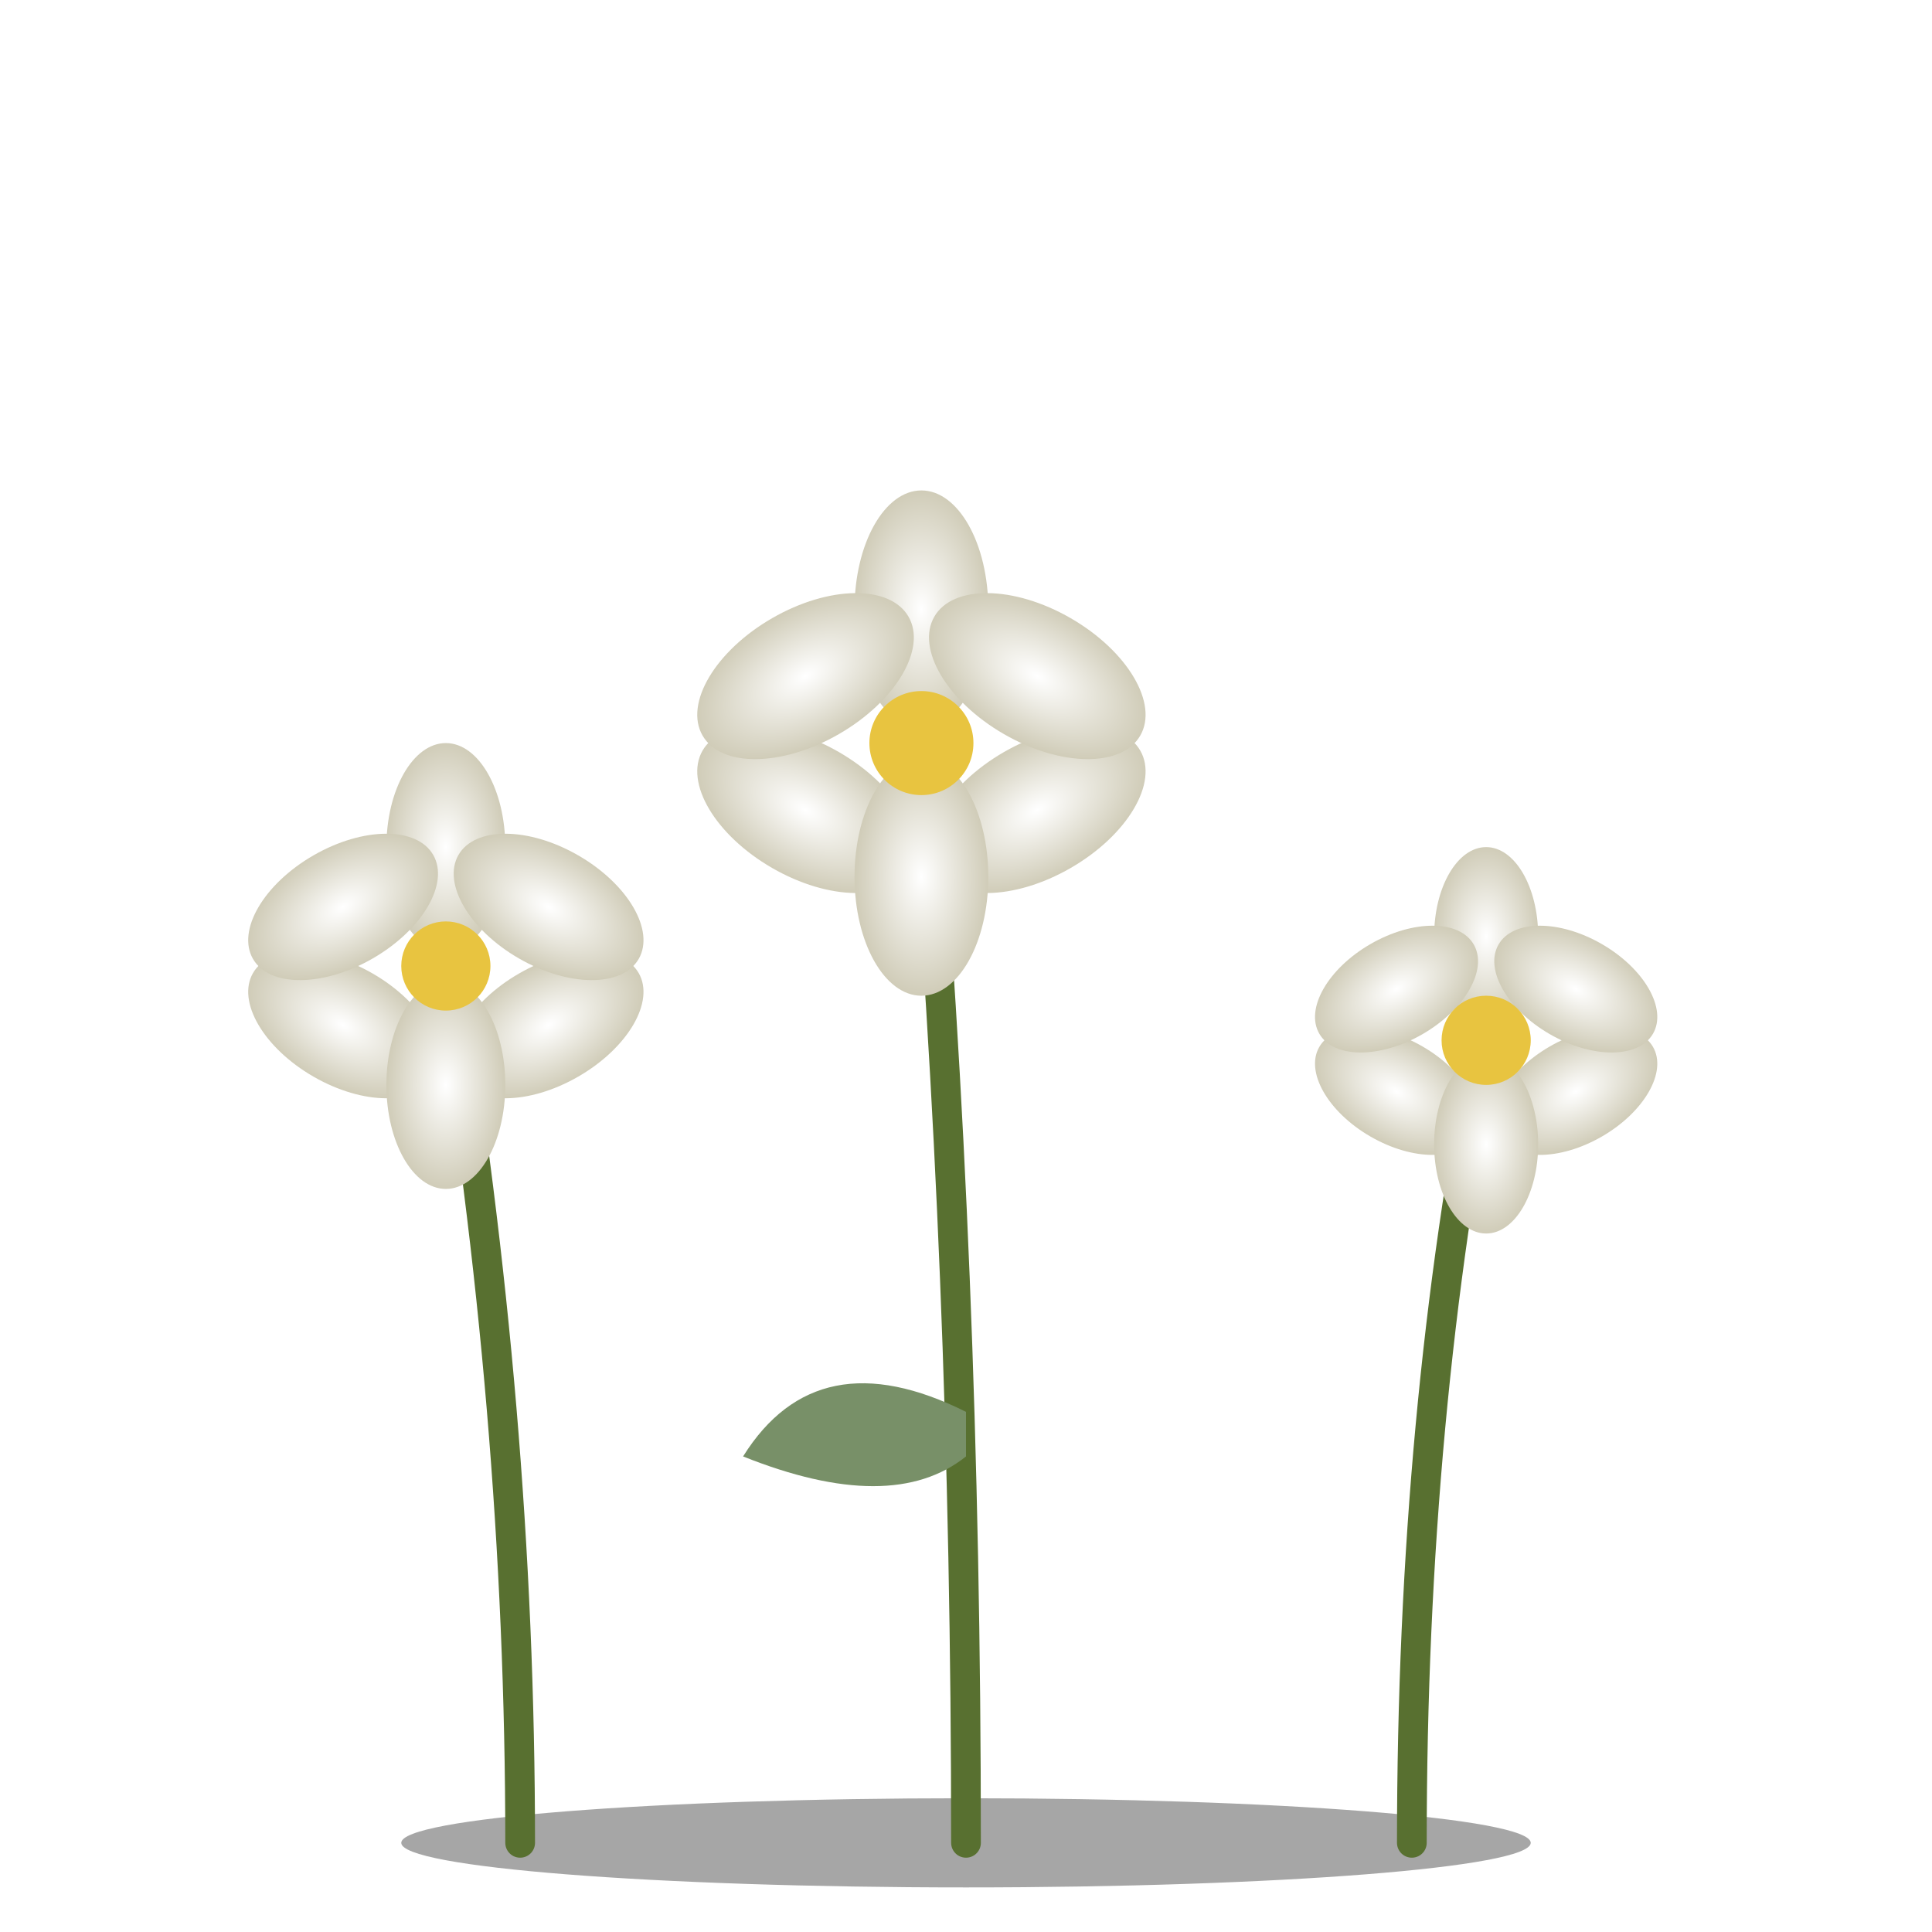
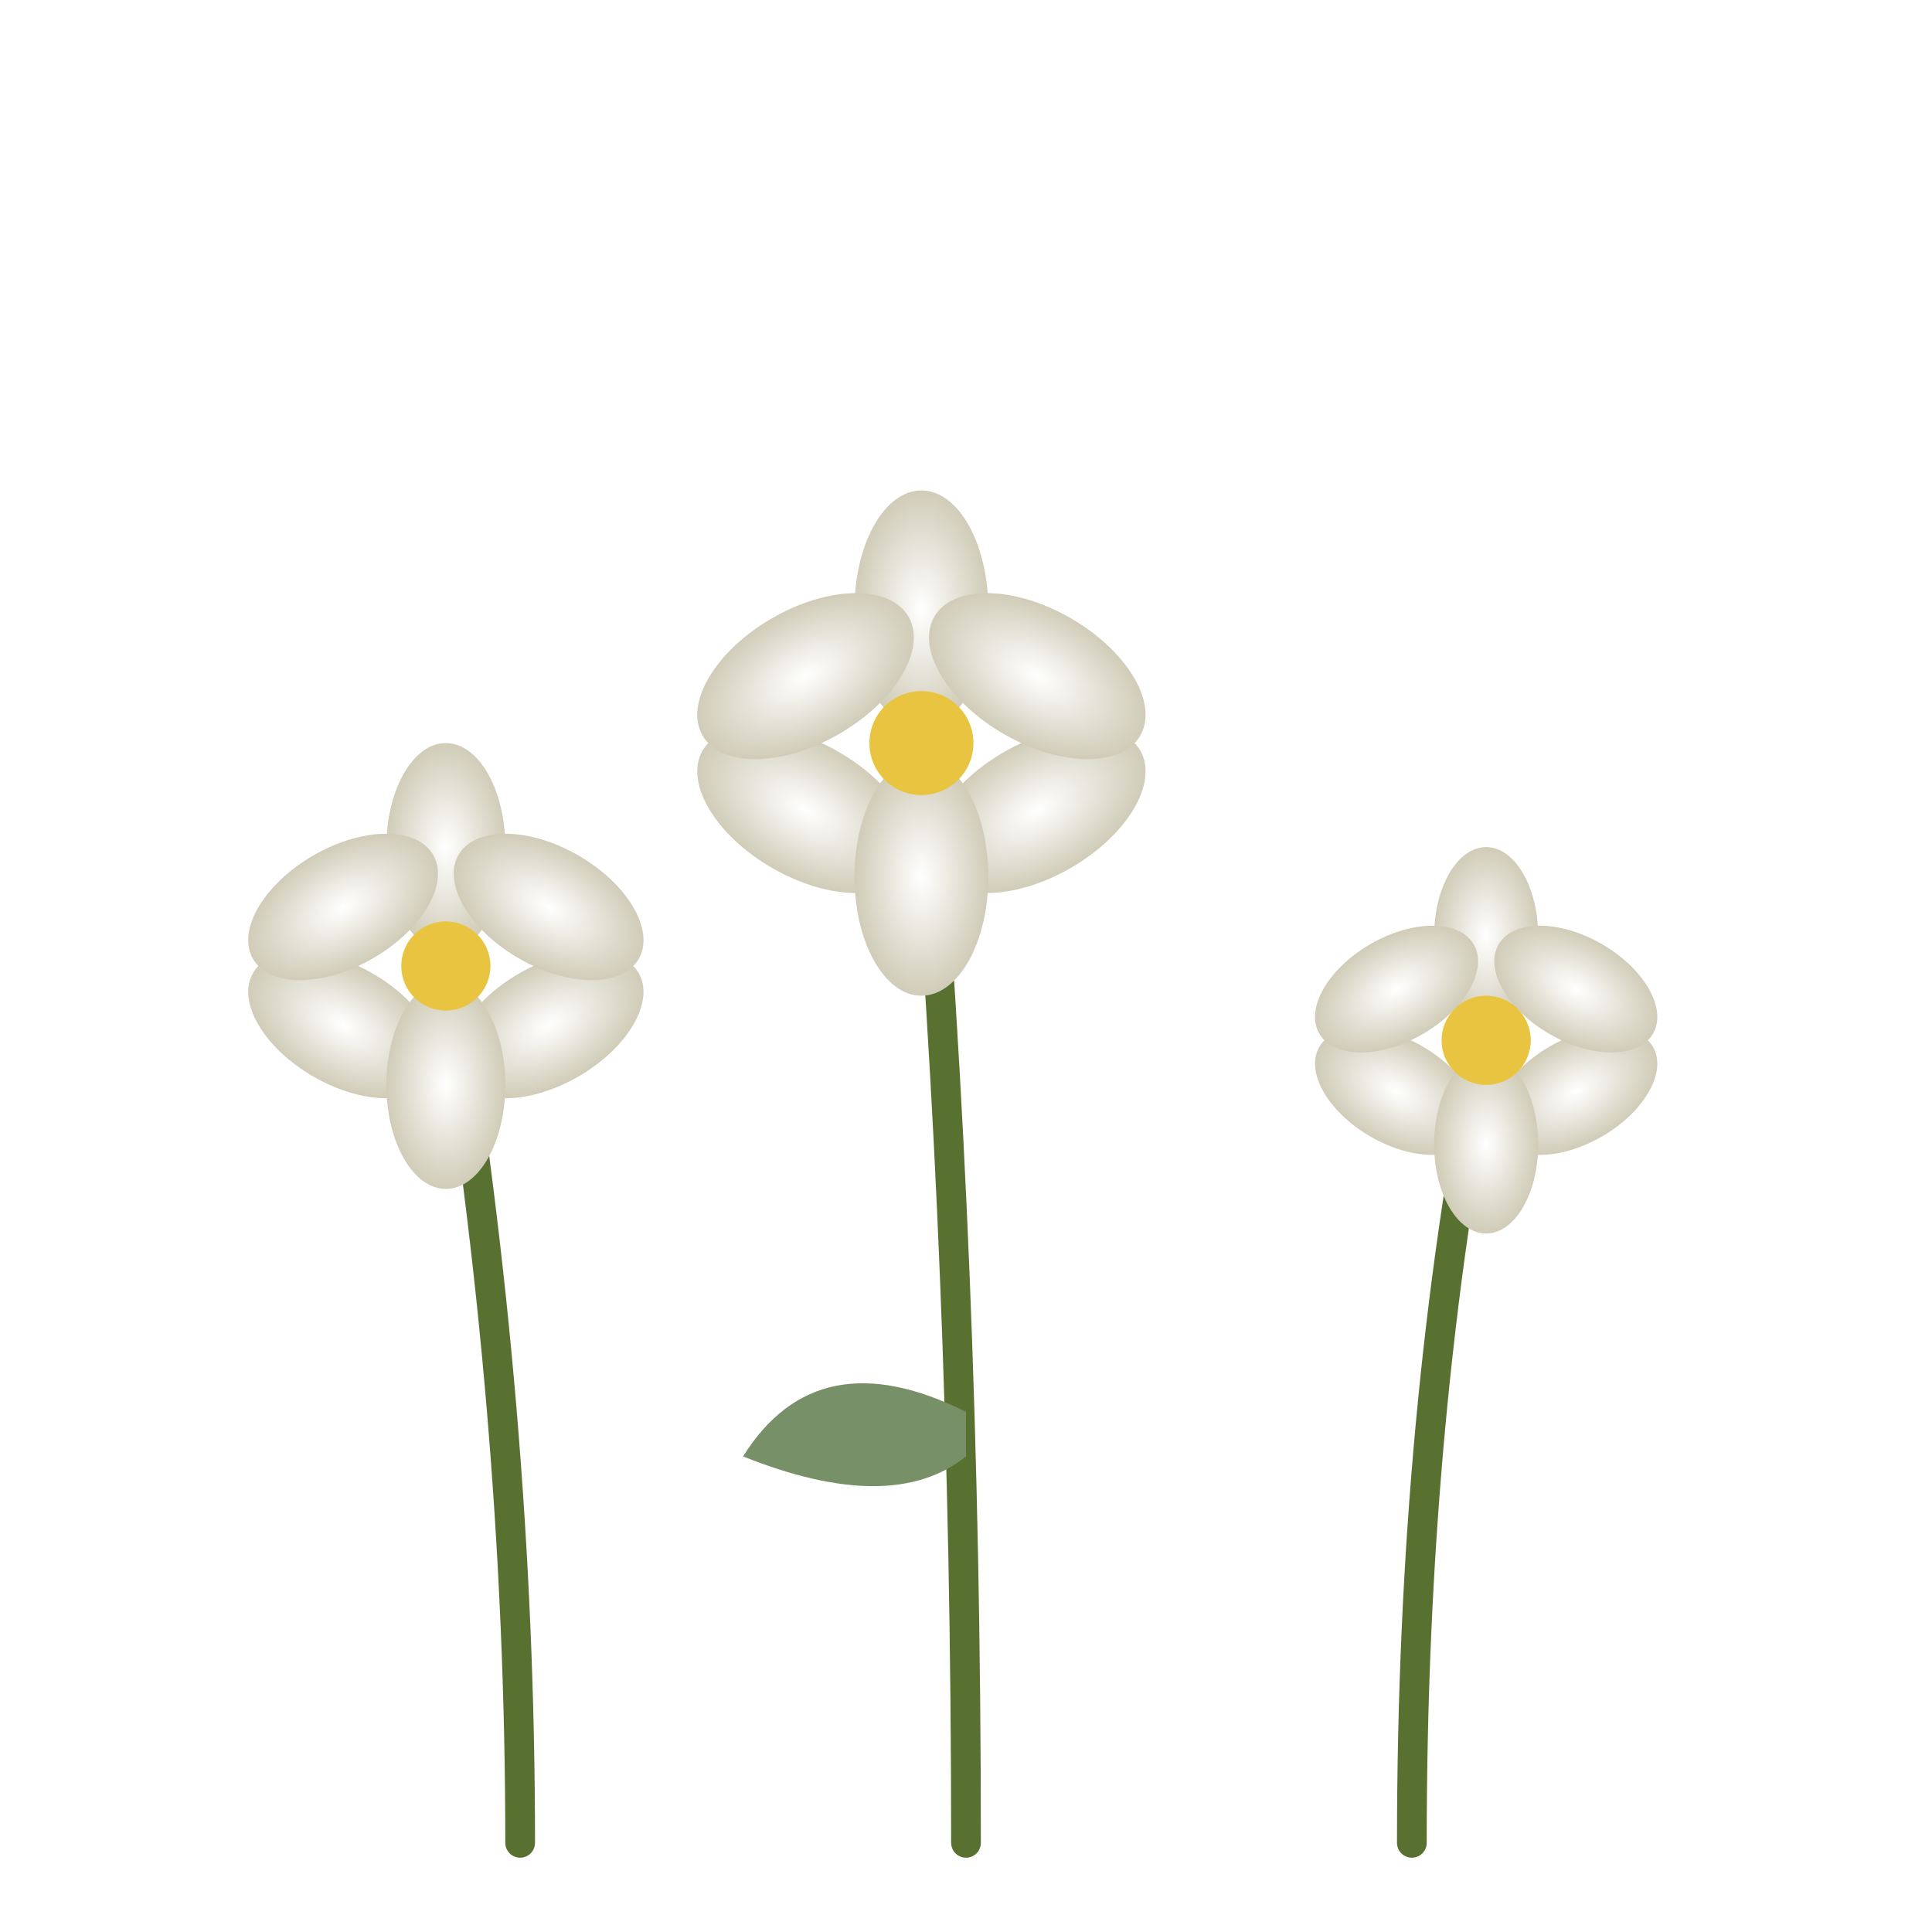
<svg xmlns="http://www.w3.org/2000/svg" viewBox="0 0 130 130" width="130" height="130">
  <defs>
    <radialGradient id="eb_petal" cx="0.5" cy="0.5" r="0.5">
      <stop offset="0" stop-color="#ffffff" />
      <stop offset="1" stop-color="#d0ccb8" />
    </radialGradient>
  </defs>
-   <ellipse cx="65" cy="124" rx="38" ry="3" fill="#000" opacity="0.35" />
  <path d="M 35 124 Q 35 95 30 65" stroke="#587030" stroke-width="2" fill="none" stroke-linecap="round" />
  <path d="M 65 124 Q 65 85 62 50" stroke="#587030" stroke-width="2" fill="none" stroke-linecap="round" />
  <path d="M 95 124 Q 95 95 100 70" stroke="#587030" stroke-width="2" fill="none" stroke-linecap="round" />
  <path d="M 65 95 Q 55 90 50 98 Q 60 102 65 98 Z" fill="#789068" />
  <g transform="translate(30 65)">
    <ellipse cx="0" cy="-8" rx="4" ry="7" fill="url(#eb_petal)" />
    <ellipse cx="6.9" cy="-4" rx="4" ry="7" transform="rotate(60)" fill="url(#eb_petal)" />
    <ellipse cx="6.9" cy="4" rx="4" ry="7" transform="rotate(120)" fill="url(#eb_petal)" />
    <ellipse cx="0" cy="8" rx="4" ry="7" fill="url(#eb_petal)" />
    <ellipse cx="-6.9" cy="4" rx="4" ry="7" transform="rotate(60)" fill="url(#eb_petal)" />
    <ellipse cx="-6.9" cy="-4" rx="4" ry="7" transform="rotate(120)" fill="url(#eb_petal)" />
    <circle cx="0" cy="0" r="3" fill="#e8c440" />
  </g>
  <g transform="translate(62 50)">
    <ellipse cx="0" cy="-9" rx="4.5" ry="8" fill="url(#eb_petal)" />
    <ellipse cx="7.8" cy="-4.5" rx="4.5" ry="8" transform="rotate(60)" fill="url(#eb_petal)" />
    <ellipse cx="7.8" cy="4.5" rx="4.5" ry="8" transform="rotate(120)" fill="url(#eb_petal)" />
    <ellipse cx="0" cy="9" rx="4.5" ry="8" fill="url(#eb_petal)" />
    <ellipse cx="-7.8" cy="4.5" rx="4.5" ry="8" transform="rotate(60)" fill="url(#eb_petal)" />
    <ellipse cx="-7.8" cy="-4.5" rx="4.5" ry="8" transform="rotate(120)" fill="url(#eb_petal)" />
    <circle cx="0" cy="0" r="3.5" fill="#e8c440" />
  </g>
  <g transform="translate(100 70)">
    <ellipse cx="0" cy="-7" rx="3.5" ry="6" fill="url(#eb_petal)" />
    <ellipse cx="6" cy="-3.5" rx="3.5" ry="6" transform="rotate(60)" fill="url(#eb_petal)" />
    <ellipse cx="6" cy="3.5" rx="3.5" ry="6" transform="rotate(120)" fill="url(#eb_petal)" />
    <ellipse cx="0" cy="7" rx="3.5" ry="6" fill="url(#eb_petal)" />
    <ellipse cx="-6" cy="3.5" rx="3.5" ry="6" transform="rotate(60)" fill="url(#eb_petal)" />
    <ellipse cx="-6" cy="-3.5" rx="3.5" ry="6" transform="rotate(120)" fill="url(#eb_petal)" />
    <circle cx="0" cy="0" r="3" fill="#e8c440" />
  </g>
</svg>
